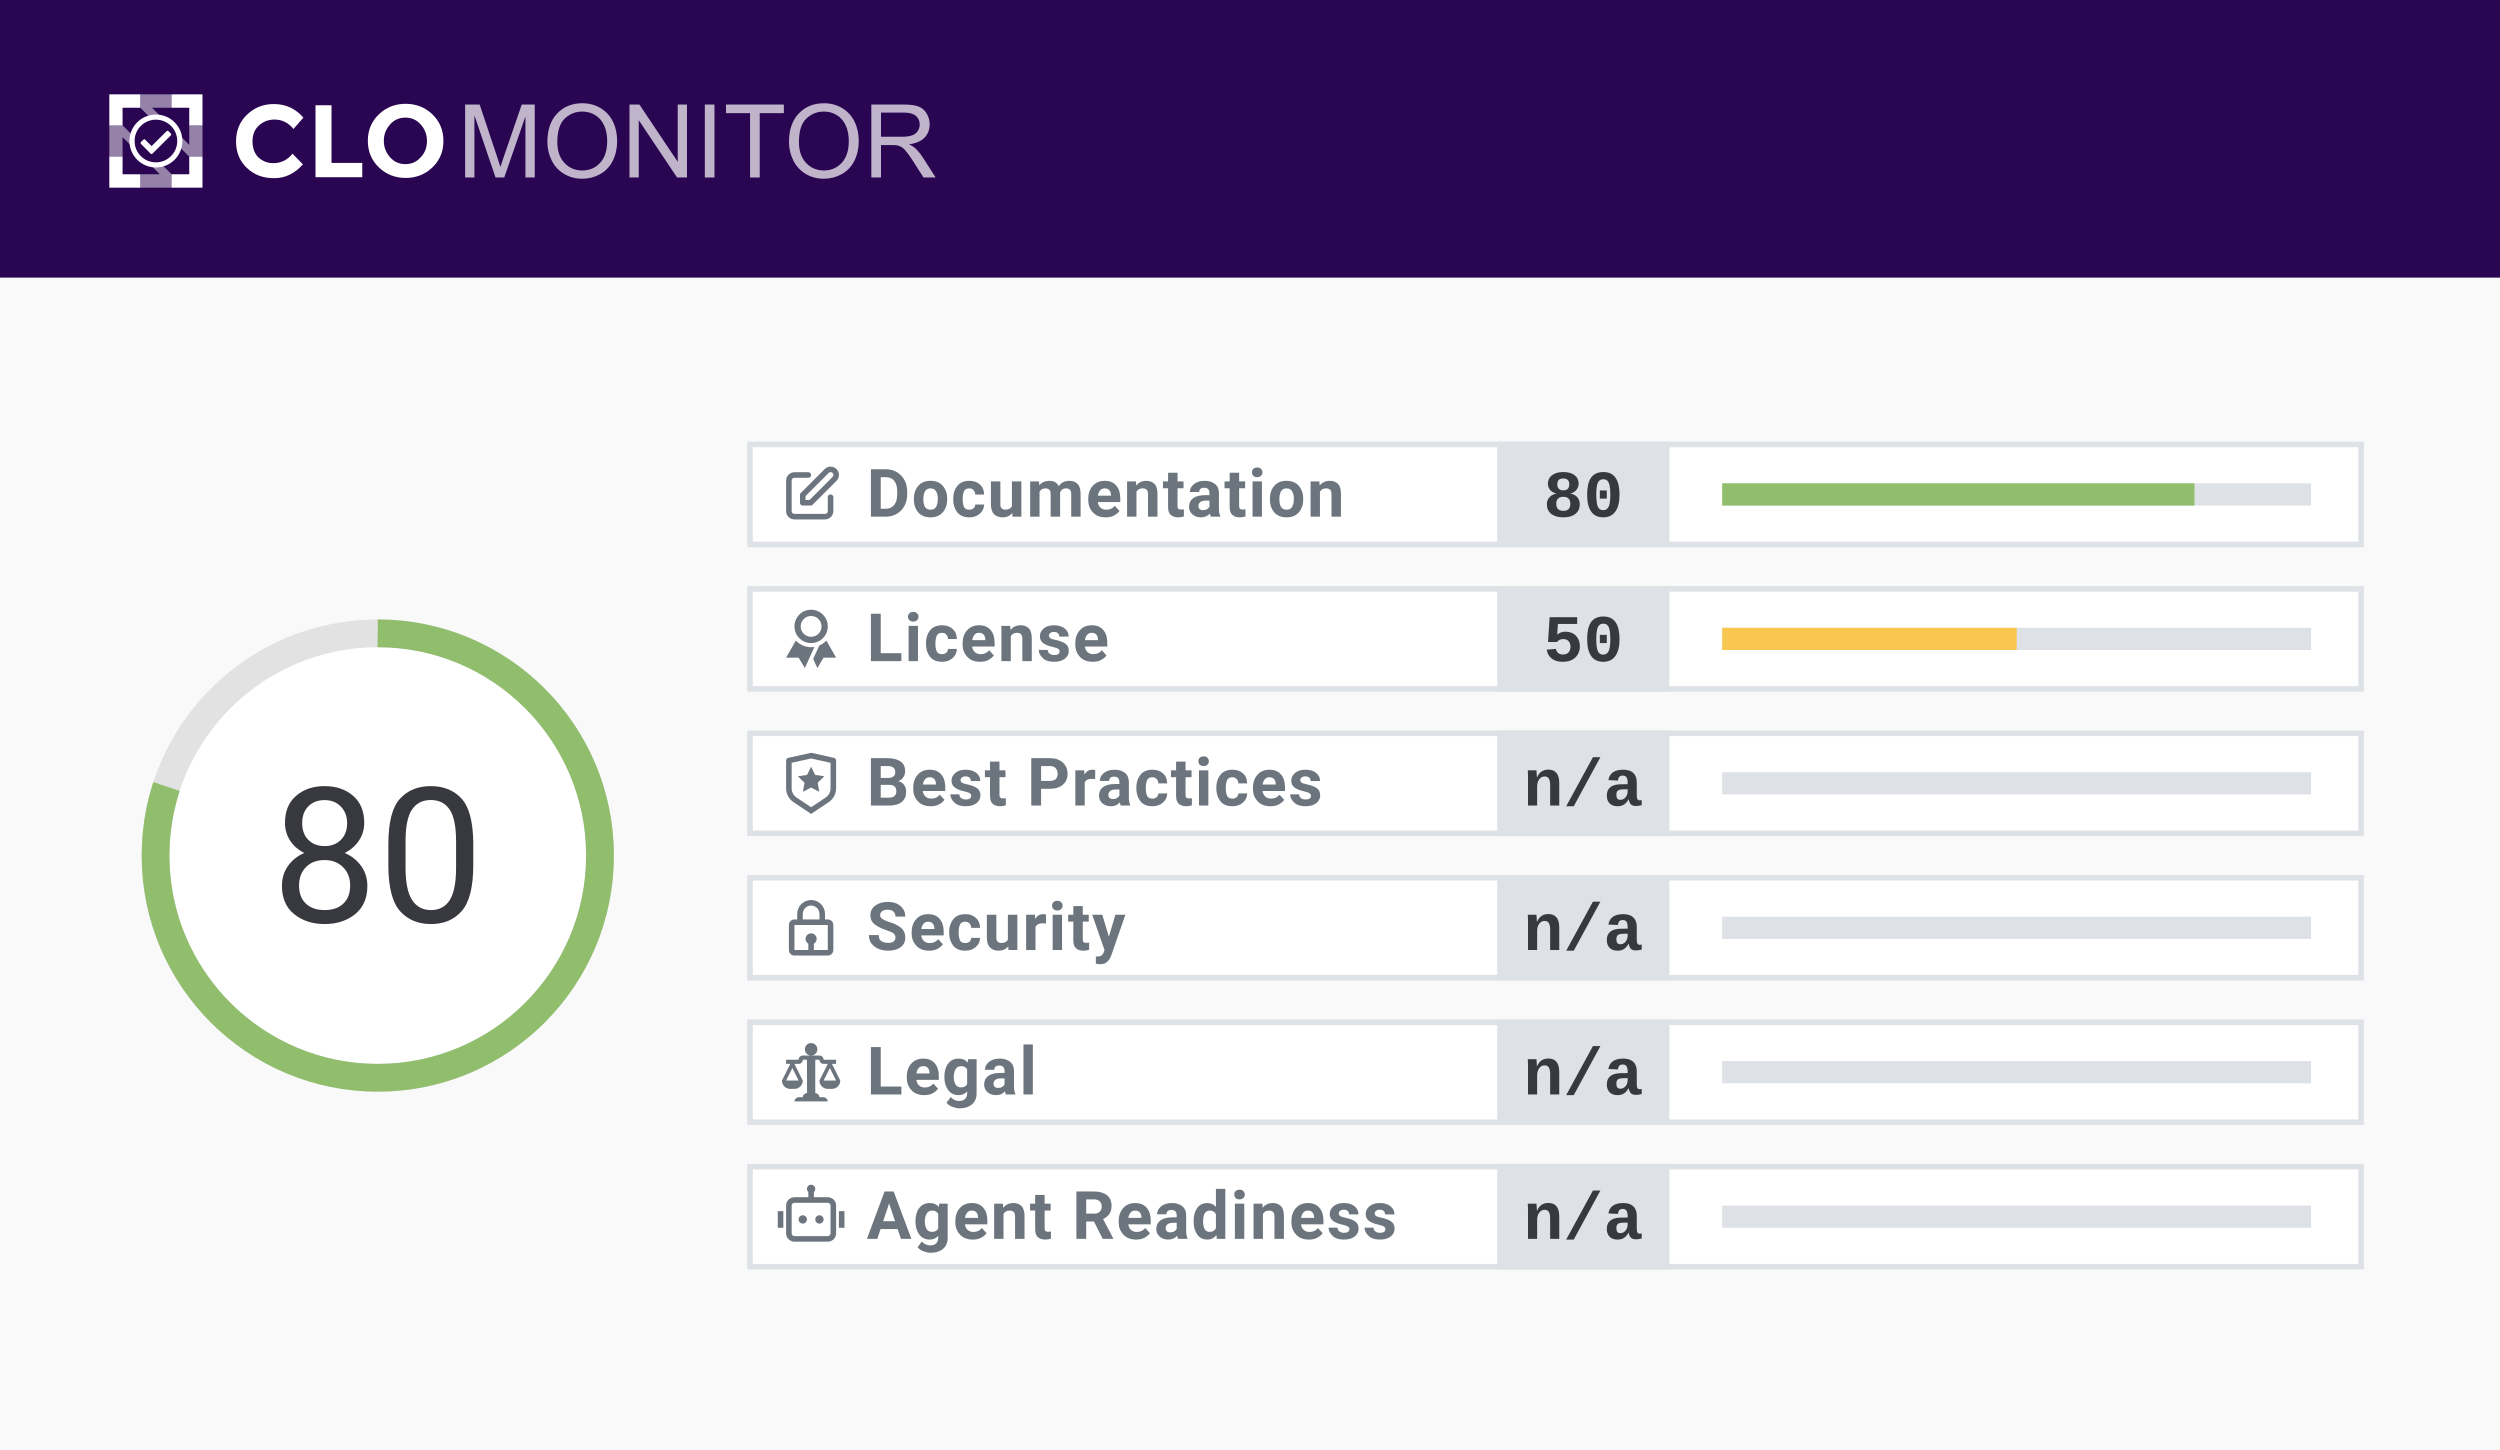
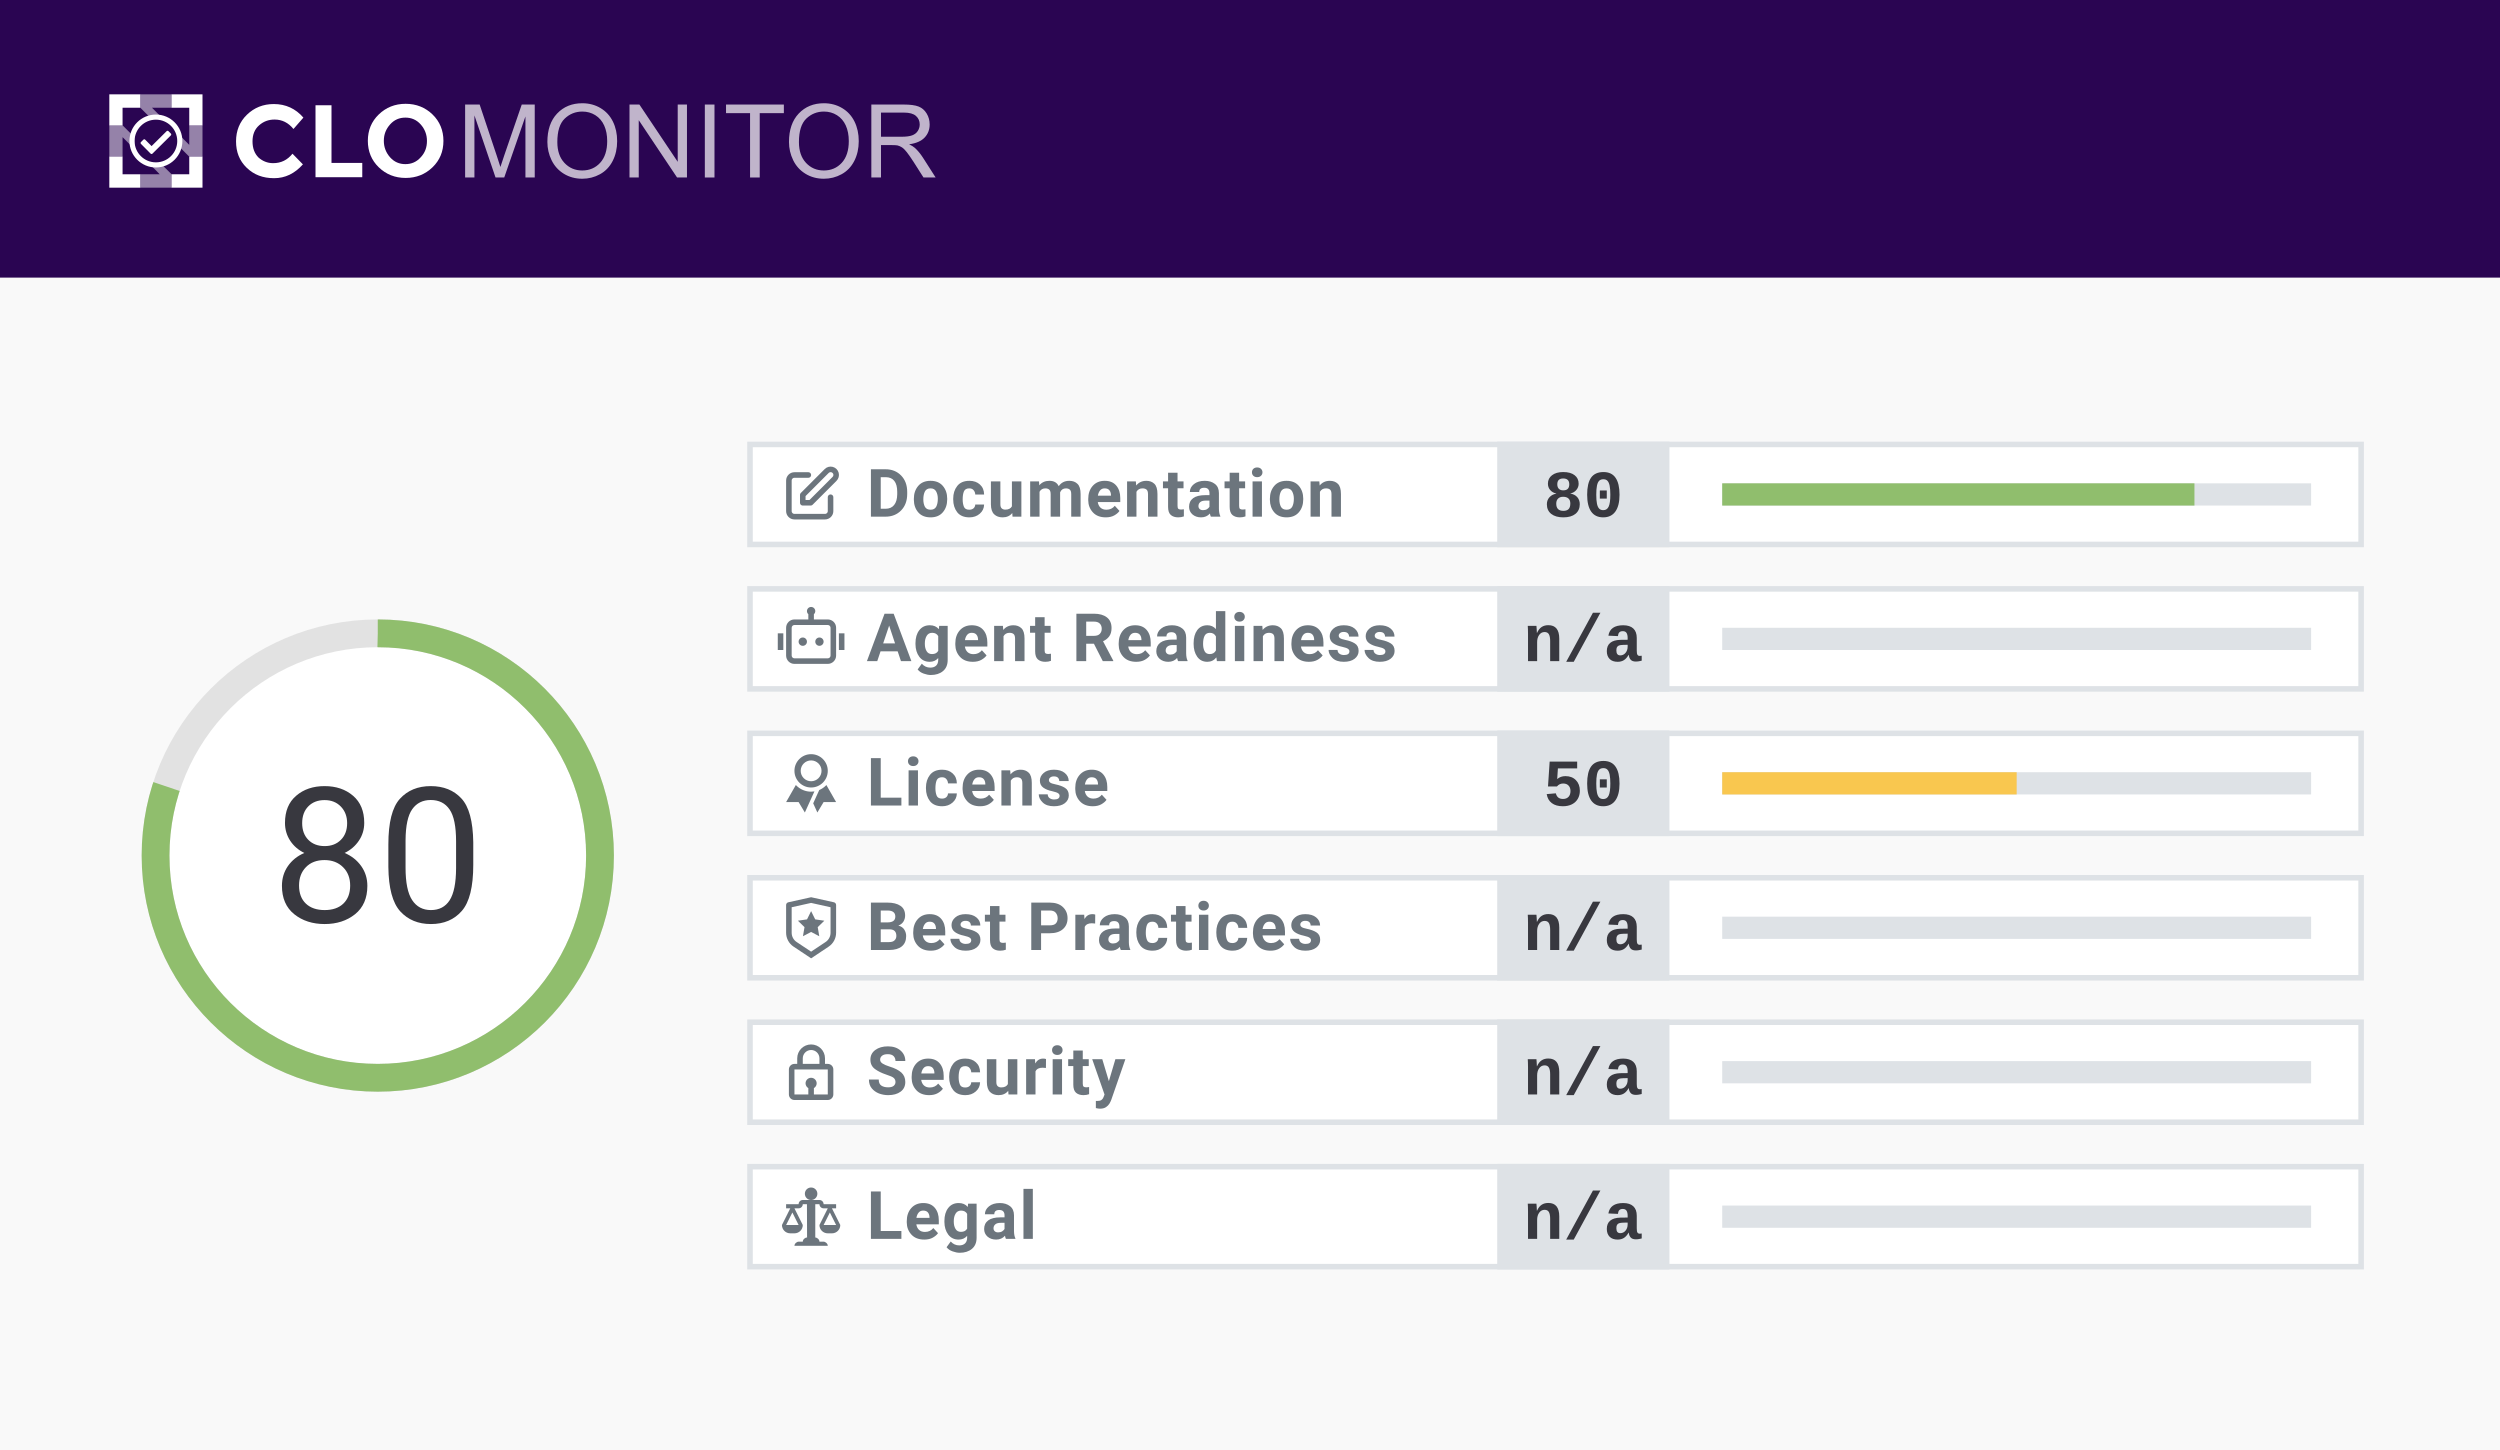
<svg xmlns="http://www.w3.org/2000/svg" class="light" width="450" height="261" viewBox="0 0 450 261" fill="none">
  <style>
    .header {
      fill: #2a0552;
    }

    .dark .header {
      fill: #0f0e11;
    }

    .logo {
      fill: #fff;
    }

    .clo {
      font-family: "Arial", Gadget, sans-serif;
      font-size: 18px;
      font-weight: 600;
    }

    .monitor {
      font-family: "Arial", "Helvetica Neue", Helvetica, sans-serif;
      font-size: 18px;
      font-weight: 300;
    }

    .beta {
      font-family: system-ui, -apple-system, "Segoe UI", Roboto, "Helvetica Neue", Arial, "Noto Sans", "Liberation Sans", sans-serif, "Apple Color Emoji", "Segoe UI Emoji", "Segoe UI Symbol", "Noto Color Emoji";
      font-size: 9px;
      font-weight: 400;
      fill: #fff;
    }

    .bg {
      fill: #f9f9f9;
    }

    .dark .bg {
      fill: #2c2e31;
    }

    .title {
      font-family: system-ui, -apple-system, "Segoe UI", Roboto, "Helvetica Neue", Arial, "Noto Sans", "Liberation Sans", sans-serif, "Apple Color Emoji", "Segoe UI Emoji", "Segoe UI Symbol", "Noto Color Emoji";
      font-size: 12px;
      font-weight: 600;
      letter-spacing: .3px;
      fill: #6c757d;
    }

    .dark .title {
      fill: #a0a0a0;
    }

    .barBg {
      fill: #fff;
      stroke: #dee2e6;
    }

    .dark .barBg {
      fill: #131216;
      stroke: #676869;
    }

    .valueBg {
      fill: #dee2e6;
      stroke: #dee2e6;
    }

    .dark .valueBg {
      fill: #2b2a2e;
      stroke: #676869;
    }

    .value {
      font-family: SFMono-Regular,Menlo,Monaco,Consolas,"Liberation Mono","Courier New",monospace;
      font-size: 12px;
      font-weight: 600;
      fill: #38383f;
    }

    .dark .value {
      fill: #a3a3a6;
    }

    .barWrapper {
      fill: #dee2e6;
    }

    .dark .barWrapper {
      fill: #2b2a2e;
    }

    .bar-a {
      fill: #90be6d;
    }

    .bar-b {
      fill: #f9c74f;
    }

    .bar-c {
      fill: #f8961e;
    }

    .bar-d {
      fill: #f94144;
    }

    .empty-icon {
      stroke: #6c757d;
    }

    .dark .empty-icon {
      stroke: #a0a0a0;
    }

    .icon {
      stroke: #6c757d;
      fill: #6c757d;
    }

    .dark .icon {
      stroke: #a0a0a0;
      fill: #a0a0a0;
    }

    @supports(-moz-appearance: auto) {
      /* Selector detects Firefox */
      .value { font-size:12px; }
    }

    .circle {
      fill: #fff;
      stroke: #e2e2e2;
    }

    .dark .circle {
      fill: #131216;
      stroke: #676869;
    }

    .chart-circle {
      fill: none;
      stroke-dashoffset: 251.42;
    }

    .circle-a {
      stroke: #90be6d;
    }

    .circle-b {
      stroke: #f9c74f;
    }

    .circle-c {
      stroke: #f8961e;
    }

    .circle-d {
      stroke: #f94144;
    }

    .global {
      font-family: system-ui, -apple-system, "Segoe UI", Roboto, "Helvetica Neue", Arial, "Noto Sans", "Liberation Sans", sans-serif, "Apple Color Emoji", "Segoe UI Emoji", "Segoe UI Symbol", "Noto Color Emoji";
      font-size: 34px;
      font-weight: 400;
      fill: #38383f;
    }

    .dark .global {
      fill: #a3a3a6;
    }
  </style>
  <rect x="0" y="0" class="header" height="50" width="450" />
  <g transform="translate(18, 32)">
    <svg y="-19px" viewBox="0 0 580 75" height="25" width="152">
      <g id="layer0">
        <g transform="matrix(1 0 0 1 10 0.108586)">
          <path d="M108.899,52.155C114.39,52.155 118.717,49.991 122.211,45.665L129.367,52.987C123.709,59.31 117.219,62.472 109.564,62.472C101.91,62.472 95.752,60.142 90.76,55.316C85.768,50.491 83.438,44.5 83.438,37.178C83.438,29.856 85.934,23.699 90.927,18.873C95.919,14.047 102.076,11.551 109.398,11.551C117.552,11.551 124.375,14.713 129.7,20.87L122.877,28.691C119.382,24.364 115.056,22.201 109.897,22.201C105.737,22.201 102.242,23.532 99.247,26.195C96.252,28.858 94.754,32.519 94.754,37.178C94.754,41.837 96.085,45.498 98.914,48.327C101.577,50.657 104.905,52.155 108.899,52.155L108.899,52.155Z" fill="#FFFFFF" />
          <path d="M138.02,61.806L138.02,12.383L149.003,12.383L149.003,51.988L170.137,51.988L170.137,61.806L138.02,61.806L138.02,61.806Z" fill="#FFFFFF" />
          <path d="M218.396,54.984C213.403,59.809 207.246,62.306 199.924,62.306C192.602,62.306 186.445,59.809 181.453,54.984C176.461,50.158 173.965,44.001 173.965,36.845C173.965,29.523 176.461,23.532 181.453,18.707C186.445,13.881 192.602,11.385 199.924,11.385C207.246,11.385 213.403,13.881 218.396,18.707C223.388,23.532 225.884,29.69 225.884,36.845C225.884,44.167 223.388,50.158 218.396,54.984L218.396,54.984ZM214.568,36.845C214.568,32.519 213.071,28.691 210.242,25.529C207.413,22.368 203.918,20.87 199.758,20.87C195.598,20.87 192.103,22.368 189.274,25.529C186.445,28.691 184.947,32.352 184.947,36.845C184.947,41.172 186.445,44.999 189.274,48.161C192.103,51.323 195.598,52.82 199.758,52.82C203.918,52.82 207.413,51.323 210.242,48.161C213.237,44.999 214.568,41.338 214.568,36.845L214.568,36.845Z" fill="#FFFFFF" />
        </g>
      </g>
      <g id="layer1">
        <g>
          <path d="M15.5,47.7L6.4,47.7L6.4,69.1L27.7,69.1L27.7,59.9L15.5,59.9L15.5,47.7Z" fill="#FFFFFF" />
          <path d="M61.3,47.8L61.3,59.9L49.1,59.9L49.1,59.8L49.1,69.1L70.4,69.1L70.4,47.7L61.2,47.7L61.3,47.8Z" fill="#FFFFFF" />
          <path d="M6.4,26.4L15.6,26.4L15.5,26.3L15.5,14.2L27.7,14.2L27.7,5L6.4,5L6.4,26.4Z" fill="#FFFFFF" />
          <path d="M49.1,5L49.1,14.2L61.3,14.2L61.3,26.4L70.4,26.4L70.4,5L49.1,5Z" fill="#FFFFFF" />
        </g>
        <g>
          <path d="M42.859,21.359L35.7,14.2L49.1,14.2L49.1,5L27.7,5L27.7,14.2L34.859,21.359L42.859,21.359Z" fill="#FFFFFF" fill-opacity="0.5" />
          <path d="M41.441,52.241L33.441,52.241L39,57.8L41,59.9L27.7,59.9L27.7,69.1L49.1,69.1L49.1,59.8L43,53.8L41.441,52.241Z" fill="#FFFFFF" fill-opacity="0.5" />
          <path d="M61.3,26.4L61.3,39.7L59.2,37.6L53.654,32.054L53.654,40.154L55.1,41.6L61.2,47.7L70.4,47.7L70.4,26.4L61.3,26.4Z" fill="#FFFFFF" fill-opacity="0.5" />
          <path d="M23.674,34.474L15.6,26.4L6.4,26.4L6.4,47.7L15.5,47.7L15.5,34.4L23.674,42.575L23.674,34.474Z" fill="#FFFFFF" fill-opacity="0.5" />
        </g>
      </g>
      <g id="layer2">
        <path d="M38.4,18.875C28.362,18.875 20.225,27.012 20.225,37.05C20.225,47.088 28.362,55.225 38.4,55.225C48.438,55.225 56.575,47.088 56.575,37.05C56.575,27.012 48.438,18.875 38.4,18.875L38.4,18.875ZM38.4,22.392C46.501,22.392 53.057,28.948 53.057,37.05C53.057,45.151 46.502,51.708 38.4,51.708C30.299,51.708 23.742,45.152 23.742,37.05C23.742,28.949 30.298,22.392 38.4,22.392L38.4,22.392ZM48.675,31.939L47.024,30.274C46.682,29.93 46.125,29.927 45.78,30.27L35.421,40.546L31.039,36.128C30.697,35.783 30.14,35.781 29.795,36.123L28.13,37.775C27.785,38.117 27.783,38.673 28.125,39.018L34.778,45.725C35.12,46.07 35.677,46.072 36.022,45.73L48.67,33.183C49.015,32.841 49.017,32.284 48.675,31.939L48.675,31.939Z" fill="#FFFFFF" />
      </g>
      <g id="layer3">
        <g transform="matrix(1 0 0 1 13 0)">
          <path d="M237.78,62.108L237.78,12L247.761,12L259.621,47.479C260.715,50.783 261.512,53.255 262.014,54.896C262.583,53.073 263.472,50.395 264.68,46.864L276.677,12L285.597,12L285.597,62.108L279.206,62.108L279.206,20.169L264.645,62.108L258.664,62.108L244.172,19.451L244.172,62.108L237.78,62.108Z" fill="#FFFFFF" fill-opacity="0.7" />
          <path d="M294.279,37.703C294.279,29.386 296.512,22.875 300.978,18.17C305.445,13.464 311.209,11.112 318.273,11.112C322.899,11.112 327.069,12.217 330.783,14.427C334.497,16.637 337.328,19.719 339.277,23.673C341.225,27.626 342.199,32.109 342.199,37.122C342.199,42.204 341.174,46.75 339.123,50.76C337.072,54.77 334.167,57.807 330.407,59.869C326.647,61.931 322.591,62.962 318.239,62.962C313.522,62.962 309.307,61.823 305.593,59.544C301.878,57.266 299.064,54.155 297.15,50.213C295.236,46.271 294.279,42.101 294.279,37.703L294.279,37.703ZM301.115,37.806C301.115,43.844 302.739,48.601 305.986,52.076C309.233,55.551 313.306,57.288 318.205,57.288C323.195,57.288 327.302,55.534 330.527,52.025C333.751,48.516 335.363,43.537 335.363,37.088C335.363,33.009 334.674,29.449 333.295,26.407C331.917,23.365 329.9,21.007 327.245,19.332C324.591,17.657 321.611,16.82 318.307,16.82C313.613,16.82 309.575,18.432 306.191,21.656C302.807,24.88 301.115,30.264 301.115,37.806L301.115,37.806Z" fill="#FFFFFF" fill-opacity="0.7" />
          <path d="M350.676,62.108L350.676,12L357.477,12L383.796,51.341L383.796,12L390.153,12L390.153,62.108L383.351,62.108L357.033,22.733L357.033,62.108L350.676,62.108Z" fill="#FFFFFF" fill-opacity="0.7" />
          <path d="M402.424,62.108L402.424,12L409.055,12L409.055,62.108L402.424,62.108Z" fill="#FFFFFF" fill-opacity="0.7" />
          <path d="M433.493,62.108L433.493,17.913L416.984,17.913L416.984,12L456.701,12L456.701,17.913L440.124,17.913L440.124,62.108L433.493,62.108Z" fill="#FFFFFF" fill-opacity="0.7" />
          <path d="M460.222,37.703C460.222,29.386 462.455,22.875 466.921,18.17C471.387,13.464 477.152,11.112 484.216,11.112C488.841,11.112 493.011,12.217 496.725,14.427C500.44,16.637 503.271,19.719 505.219,23.673C507.167,27.626 508.141,32.109 508.141,37.122C508.141,42.204 507.116,46.75 505.065,50.76C503.014,54.77 500.109,57.807 496.349,59.869C492.59,61.931 488.534,62.962 484.181,62.962C479.465,62.962 475.249,61.823 471.535,59.544C467.821,57.266 465.007,54.155 463.093,50.213C461.179,46.271 460.222,42.101 460.222,37.703L460.222,37.703ZM467.057,37.806C467.057,43.844 468.681,48.601 471.928,52.076C475.175,55.551 479.248,57.288 484.147,57.288C489.138,57.288 493.245,55.534 496.469,52.025C499.693,48.516 501.305,43.537 501.305,37.088C501.305,33.009 500.616,29.449 499.238,26.407C497.859,23.365 495.842,21.007 493.188,19.332C490.533,17.657 487.554,16.82 484.25,16.82C479.556,16.82 475.517,18.432 472.133,21.656C468.749,24.88 467.057,30.264 467.057,37.806L467.057,37.806Z" fill="#FFFFFF" fill-opacity="0.7" />
          <path d="M516.789,62.108L516.789,12L539.006,12C543.472,12 546.867,12.45 549.191,13.35C551.515,14.251 553.373,15.84 554.763,18.119C556.153,20.397 556.847,22.915 556.847,25.672C556.847,29.227 555.697,32.223 553.395,34.661C551.094,37.1 547.539,38.649 542.731,39.31C544.486,40.153 545.819,40.985 546.73,41.805C548.667,43.582 550.501,45.804 552.233,48.47L560.949,62.108L552.609,62.108L545.978,51.683C544.042,48.675 542.446,46.374 541.193,44.779C539.94,43.184 538.818,42.067 537.826,41.429C536.835,40.791 535.827,40.347 534.802,40.096C534.05,39.937 532.819,39.857 531.11,39.857L523.42,39.857L523.42,62.108L516.789,62.108ZM523.42,34.115L537.673,34.115C540.703,34.115 543.073,33.801 544.782,33.175C546.491,32.548 547.79,31.545 548.679,30.167C549.567,28.788 550.012,27.29 550.012,25.672C550.012,23.302 549.151,21.354 547.431,19.828C545.711,18.301 542.993,17.537 539.279,17.537L523.42,17.537L523.42,34.115Z" fill="#FFFFFF" fill-opacity="0.7" />
        </g>
      </g>
    </svg>
  </g>
  <rect x="0" y="50" class="bg" height="211" width="450" />
  <g transform="translate(23, 109)">
    <g>
      <circle class="circle" cx="45" cy="45" r="40" stroke-width="5" />
      <circle class="chart-circle circle-a" cx="45" cy="45" r="40" stroke-width="5" stroke-dasharray="452.556" transform="rotate(-90 45 45)" />
    </g>
    <g class="global">
      <text x="45" y="57" text-anchor="middle" color="#38383f">80</text>
    </g>
  </g>
  <g transform="translate(135, 80)">
    <g>
      <rect x="0" y="0" class="barBg" height="18" width="290" stroke-opacity="1" />
      <g class="title" transform="translate(5, 0)">
        <svg y="3" class="empty-icon" fill="none" stroke-width="0" viewBox="0 0 24 24" height="1em" width="1em">
          <path stroke-linecap="round" stroke-linejoin="round" stroke-width="2" d="M11 5H6a2 2 0 00-2 2v11a2 2 0 002 2h11a2 2 0 002-2v-5m-1.414-9.414a2 2 0 112.828 2.828L11.828 15H9v-2.828l8.586-8.586z" />
        </svg>
        <text x="16" y="13">Documentation</text>
      </g>
      <rect x="135" y="0" class="valueBg" height="18" width="30" stroke-opacity="1" />
      <g class="value">
        <text x="150" y="13" text-anchor="middle">80</text>
      </g>
      <g transform="translate(175, 7)">
        <rect x="0" y="0" height="4" width="106" class="barWrapper" />
        <rect x="0" y="0" height="4" width="85" class="bar-a" />
      </g>
    </g>
  </g>
  <g transform="translate(135, 106)">
    <g>
      <rect x="0" y="0" class="barBg" height="18" width="290" stroke-opacity="1" />
      <g class="title" transform="translate(5, 0)">
+         <svg y="3" class="icon" stroke-width="0" viewBox="0 0 24 24" height="1em" width="1em">
+           <path d="M13.5 2C13.5 2.444 13.307 2.843 13 3.118V5H18C19.657 5 21 6.343 21 8V18C21 19.657 19.657 21 18 21H6C4.343 21 3 19.657 3 18V8C3 6.343 4.343 5 6 5H11V3.118C10.693 2.843 10.5 2.444 10.5 2C10.5 1.172 11.172 0.5 12 0.5C12.828 0.5 13.5 1.172 13.5 2ZM6 7C5.448 7 5 7.448 5 8V18C5 18.552 5.448 19 6 19H18C18.552 19 19 18.552 19 18V8C19 7.448 18.552 7 18 7H13H11H6ZM2 10H0V16H2V10ZM22 10H24V16H22V10ZM9 14.5C9.828 14.5 10.5 13.828 10.5 13C10.5 12.172 9.828 11.5 9 11.5C8.172 11.5 7.5 12.172 7.5 13C7.5 13.828 8.172 14.5 9 14.5ZM15 14.5C15.828 14.5 16.5 13.828 16.5 13C16.5 12.172 15.828 11.5 15 11.5C14.172 11.5 13.5 12.172 13.5 13C13.5 13.828 14.172 14.5 15 14.5Z" />
+         </svg>
+         <text x="16" y="13">Agent Readiness</text>
+       </g>
+       <rect x="135" y="0" class="valueBg" height="18" width="30" stroke-opacity="1" />
+       <g class="value">
+         <text x="150" y="13" text-anchor="middle">n/a</text>
+       </g>
+       <g transform="translate(175, 7)">
+         <rect x="0" y="0" height="4" width="106" class="barWrapper" />
+         <rect x="0" y="0" height="4" width="0" class="bar-na" />
+       </g>
+     </g>
+   </g>
+   <g transform="translate(135, 132)">
+     <g>
+       <rect x="0" y="0" class="barBg" height="18" width="290" stroke-opacity="1" />
+       <g class="title" transform="translate(5, 0)">
        <svg y="3" class="icon" stroke-width="0" viewBox="0 0 512 512" height="1em" width="1em">
          <path d="M256 32c-70.7 0-128 57.3-128 128s57.3 128 128 128 128-57.3 128-128S326.7 32 256 32zm0 208c-44.2 0-80-35.8-80-80s35.8-80 80-80 80 35.8 80 80-35.8 80-80 80zM193.7 307.4c-19.1-8.1-36.2-19.6-50.8-34.3-1.4-1.4-2.8-2.8-4.1-4.3L64 400h96l48 80 48-105.8 25.5-56.2c-8.4 1.3-16.9 2-25.5 2-21.6 0-42.5-4.2-62.3-12.6zM373.3 268.9c-1.3 1.4-2.7 2.9-4.1 4.3-14.6 14.6-31.7 26.2-50.7 34.2L294 361.2l-21.9 48.4L304 480l48-80h96l-74.7-131.1z" />
        </svg>
        <text x="16" y="13">License</text>
      </g>
      <rect x="135" y="0" class="valueBg" height="18" width="30" stroke-opacity="1" />
      <g class="value">
        <text x="150" y="13" text-anchor="middle">50</text>
      </g>
      <g transform="translate(175, 7)">
        <rect x="0" y="0" height="4" width="106" class="barWrapper" />
        <rect x="0" y="0" height="4" width="53" class="bar-b" />
      </g>
    </g>
  </g>
-   <g transform="translate(135, 132)">
+   <g transform="translate(135, 158)">
    <g>
      <rect x="0" y="0" class="barBg" height="18" width="290" stroke-opacity="1" />
      <g class="title" transform="translate(5, 0)">
        <svg y="3" class="icon" stroke-width="0" viewBox="0 0 24 24" height="1em" width="1em">
          <g>
            <path fill="none" d="M0 0h24v24H0z" />
            <path d="M5 4.604v9.185a4 4 0 0 0 1.781 3.328L12 20.597l5.219-3.48A4 4 0 0 0 19 13.79V4.604L12 3.05 5 4.604zM3.783 2.826L12 1l8.217 1.826a1 1 0 0 1 .783.976v9.987a6 6 0 0 1-2.672 4.992L12 23l-6.328-4.219A6 6 0 0 1 3 13.79V3.802a1 1 0 0 1 .783-.976zM12 13.5l-2.939 1.545.561-3.272-2.377-2.318 3.286-.478L12 6l1.47 2.977 3.285.478-2.377 2.318.56 3.272L12 13.5z" />
          </g>
        </svg>
        <text x="16" y="13">Best Practices</text>
      </g>
      <rect x="135" y="0" class="valueBg" height="18" width="30" stroke-opacity="1" />
      <g class="value">
        <text x="150" y="13" text-anchor="middle">n/a</text>
      </g>
      <g transform="translate(175, 7)">
        <rect x="0" y="0" height="4" width="106" class="barWrapper" />
        <rect x="0" y="0" height="4" width="0" class="bar-na" />
      </g>
    </g>
  </g>
-   <g transform="translate(135, 158)">
+   <g transform="translate(135, 184)">
    <g>
      <rect x="0" y="0" class="barBg" height="18" width="290" stroke-opacity="1" />
      <g class="title" transform="translate(5, 0)">
        <svg y="3" class="icon" stroke-width="0" viewBox="0 0 24 24" height="1em" width="1em">
          <path d="M12 2C9.243 2 7 4.243 7 7v2H6c-1.103 0-2 .897-2 2v9c0 1.103.897 2 2 2h12c1.103 0 2-.897 2-2v-9c0-1.103-.897-2-2-2h-1V7c0-2.757-2.243-5-5-5zM9 7c0-1.654 1.346-3 3-3s3 1.346 3 3v2H9V7zm9.002 13H13v-2.278c.595-.347 1-.985 1-1.722 0-1.103-.897-2-2-2s-2 .897-2 2c0 .736.405 1.375 1 1.722V20H6v-9h12l.002 9z" />
        </svg>
        <text x="16" y="13">Security</text>
      </g>
      <rect x="135" y="0" class="valueBg" height="18" width="30" stroke-opacity="1" />
      <g class="value">
        <text x="150" y="13" text-anchor="middle">n/a</text>
      </g>
      <g transform="translate(175, 7)">
        <rect x="0" y="0" height="4" width="106" class="barWrapper" />
        <rect x="0" y="0" height="4" width="0" class="bar-na" />
      </g>
    </g>
  </g>
-   <g transform="translate(135, 184)">
+   <g transform="translate(135, 210)">
    <g>
      <rect x="0" y="0" class="barBg" height="18" width="290" stroke-opacity="1" />
      <g class="title" transform="translate(5, 0)">
        <svg y="3" class="icon" stroke-width="0" viewBox="0 0 14 16" height="1em" width="1em">
          <path fill-rule="evenodd" d="M7 4c-.83 0-1.5-.67-1.5-1.5S6.17 1 7 1s1.5.67 1.5 1.5S7.83 4 7 4zm7 6c0 1.11-.89 2-2 2h-1c-1.11 0-2-.89-2-2l2-4h-1c-.55 0-1-.45-1-1H8v8c.42 0 1 .45 1 1h1c.42 0 1 .45 1 1H3c0-.55.58-1 1-1h1c0-.55.58-1 1-1h.03L6 5H5c0 .55-.45 1-1 1H3l2 4c0 1.11-.89 2-2 2H2c-1.11 0-2-.89-2-2l2-4H1V5h3c0-.55.45-1 1-1h4c.55 0 1 .45 1 1h3v1h-1l2 4zM2.5 7L1 10h3L2.5 7zM13 10l-1.5-3-1.5 3h3z" />
        </svg>
        <text x="16" y="13">Legal</text>
      </g>
      <rect x="135" y="0" class="valueBg" height="18" width="30" stroke-opacity="1" />
      <g class="value">
        <text x="150" y="13" text-anchor="middle">n/a</text>
      </g>
      <g transform="translate(175, 7)">
        <rect x="0" y="0" height="4" width="106" class="barWrapper" />
        <rect x="0" y="0" height="4" width="0" class="bar-na" />
      </g>
    </g>
  </g>
-   <g transform="translate(135, 210)">
-     <g>
-       <rect x="0" y="0" class="barBg" height="18" width="290" stroke-opacity="1" />
-       <g class="title" transform="translate(5, 0)">
-         <svg y="3" class="icon" stroke-width="0" viewBox="0 0 24 24" height="1em" width="1em">
-           <path d="M13.5 2C13.5 2.444 13.307 2.843 13 3.118V5H18C19.657 5 21 6.343 21 8V18C21 19.657 19.657 21 18 21H6C4.343 21 3 19.657 3 18V8C3 6.343 4.343 5 6 5H11V3.118C10.693 2.843 10.5 2.444 10.5 2C10.5 1.172 11.172 0.5 12 0.5C12.828 0.5 13.5 1.172 13.5 2ZM6 7C5.448 7 5 7.448 5 8V18C5 18.552 5.448 19 6 19H18C18.552 19 19 18.552 19 18V8C19 7.448 18.552 7 18 7H13H11H6ZM2 10H0V16H2V10ZM22 10H24V16H22V10ZM9 14.5C9.828 14.5 10.5 13.828 10.5 13C10.5 12.172 9.828 11.5 9 11.5C8.172 11.5 7.5 12.172 7.5 13C7.5 13.828 8.172 14.5 9 14.5ZM15 14.5C15.828 14.5 16.5 13.828 16.5 13C16.5 12.172 15.828 11.5 15 11.5C14.172 11.5 13.5 12.172 13.5 13C13.5 13.828 14.172 14.5 15 14.5Z" />
-         </svg>
-         <text x="16" y="13">Agent Readiness</text>
-       </g>
-       <rect x="135" y="0" class="valueBg" height="18" width="30" stroke-opacity="1" />
-       <g class="value">
-         <text x="150" y="13" text-anchor="middle">n/a</text>
-       </g>
-       <g transform="translate(175, 7)">
-         <rect x="0" y="0" height="4" width="106" class="barWrapper" />
-         <rect x="0" y="0" height="4" width="0" class="bar-na" />
-       </g>
-     </g>
-   </g>
</svg>
